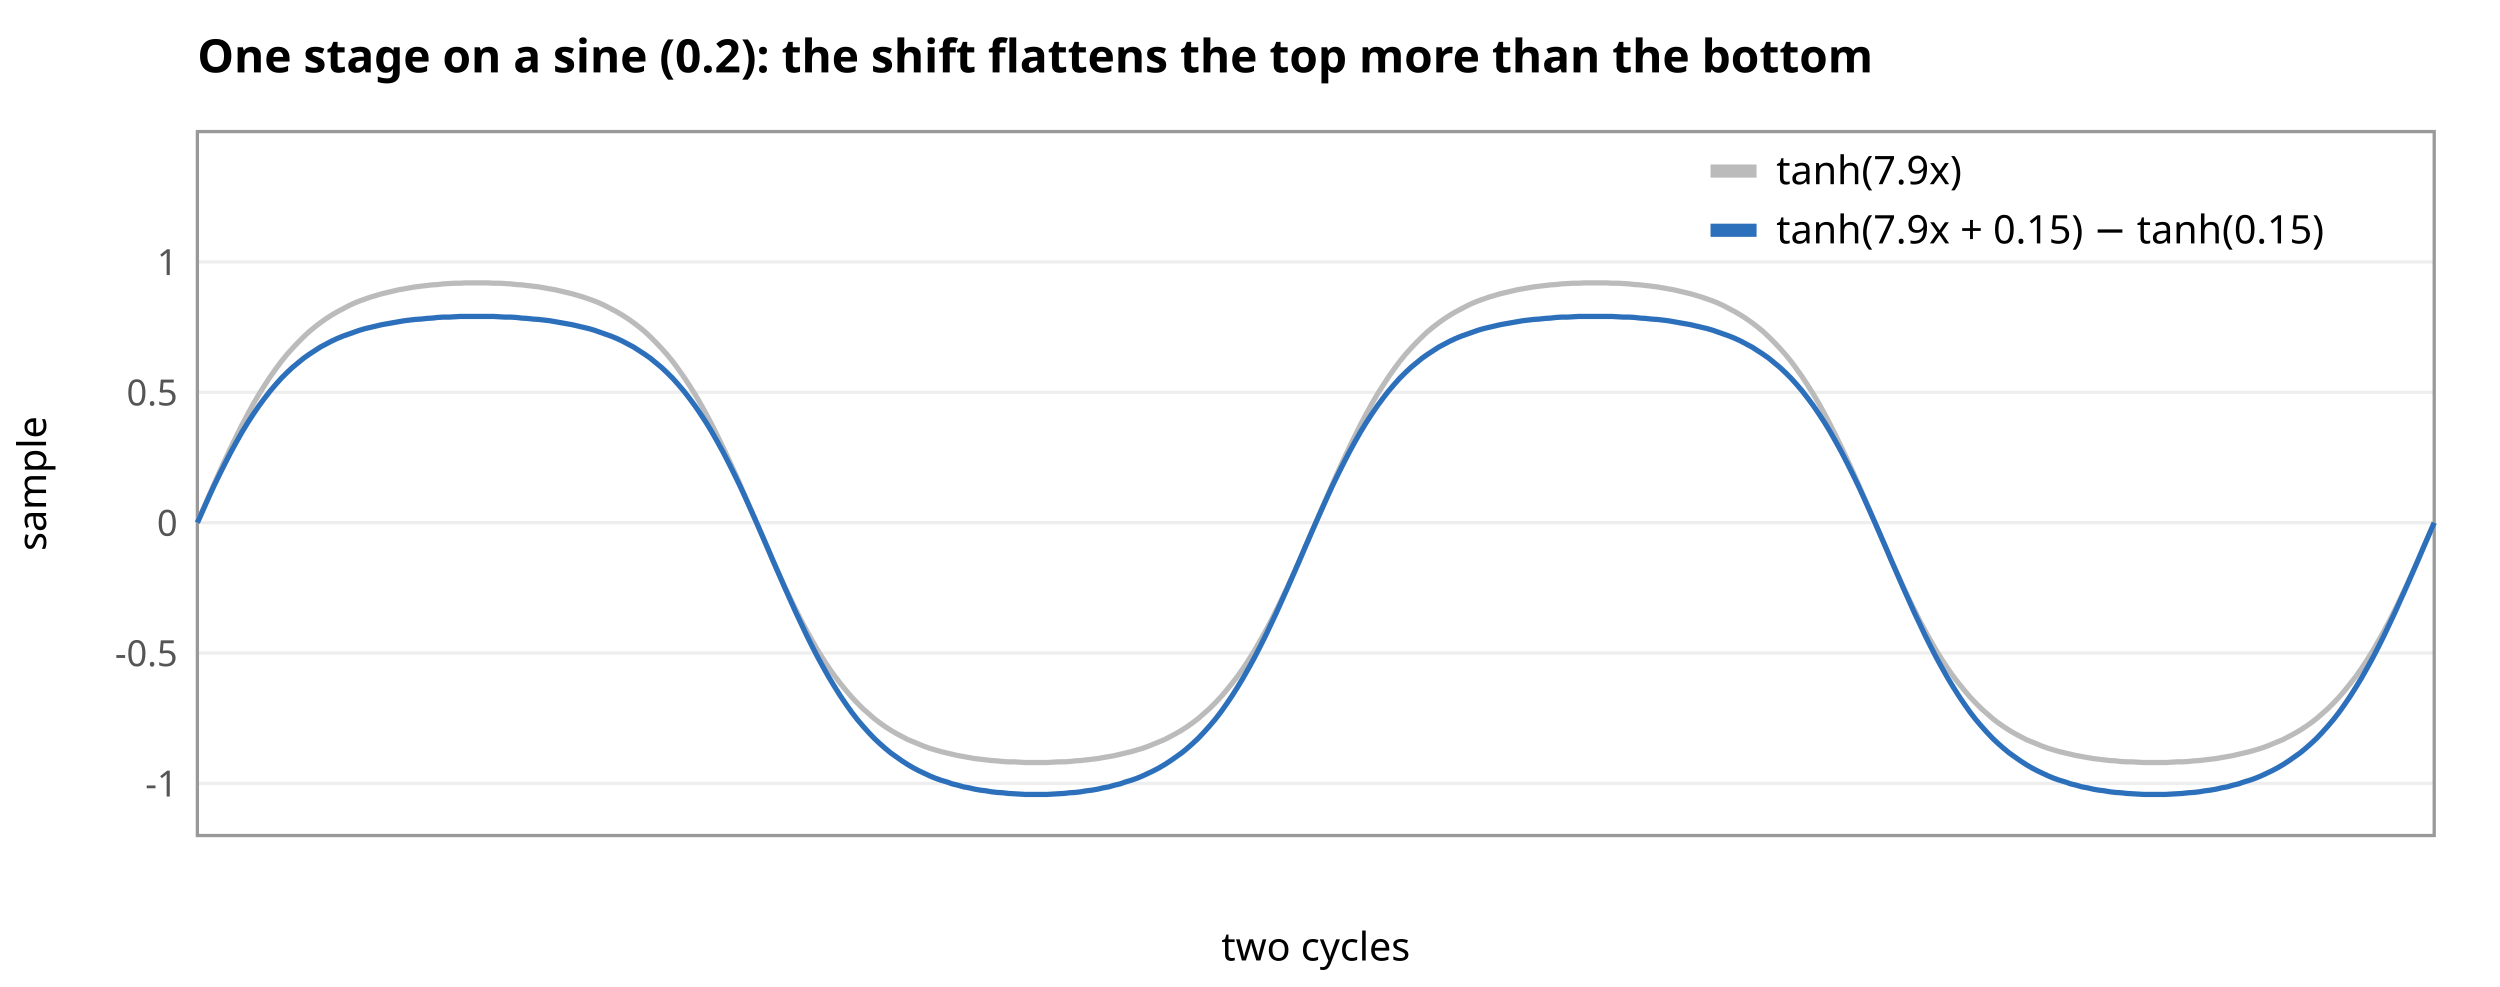
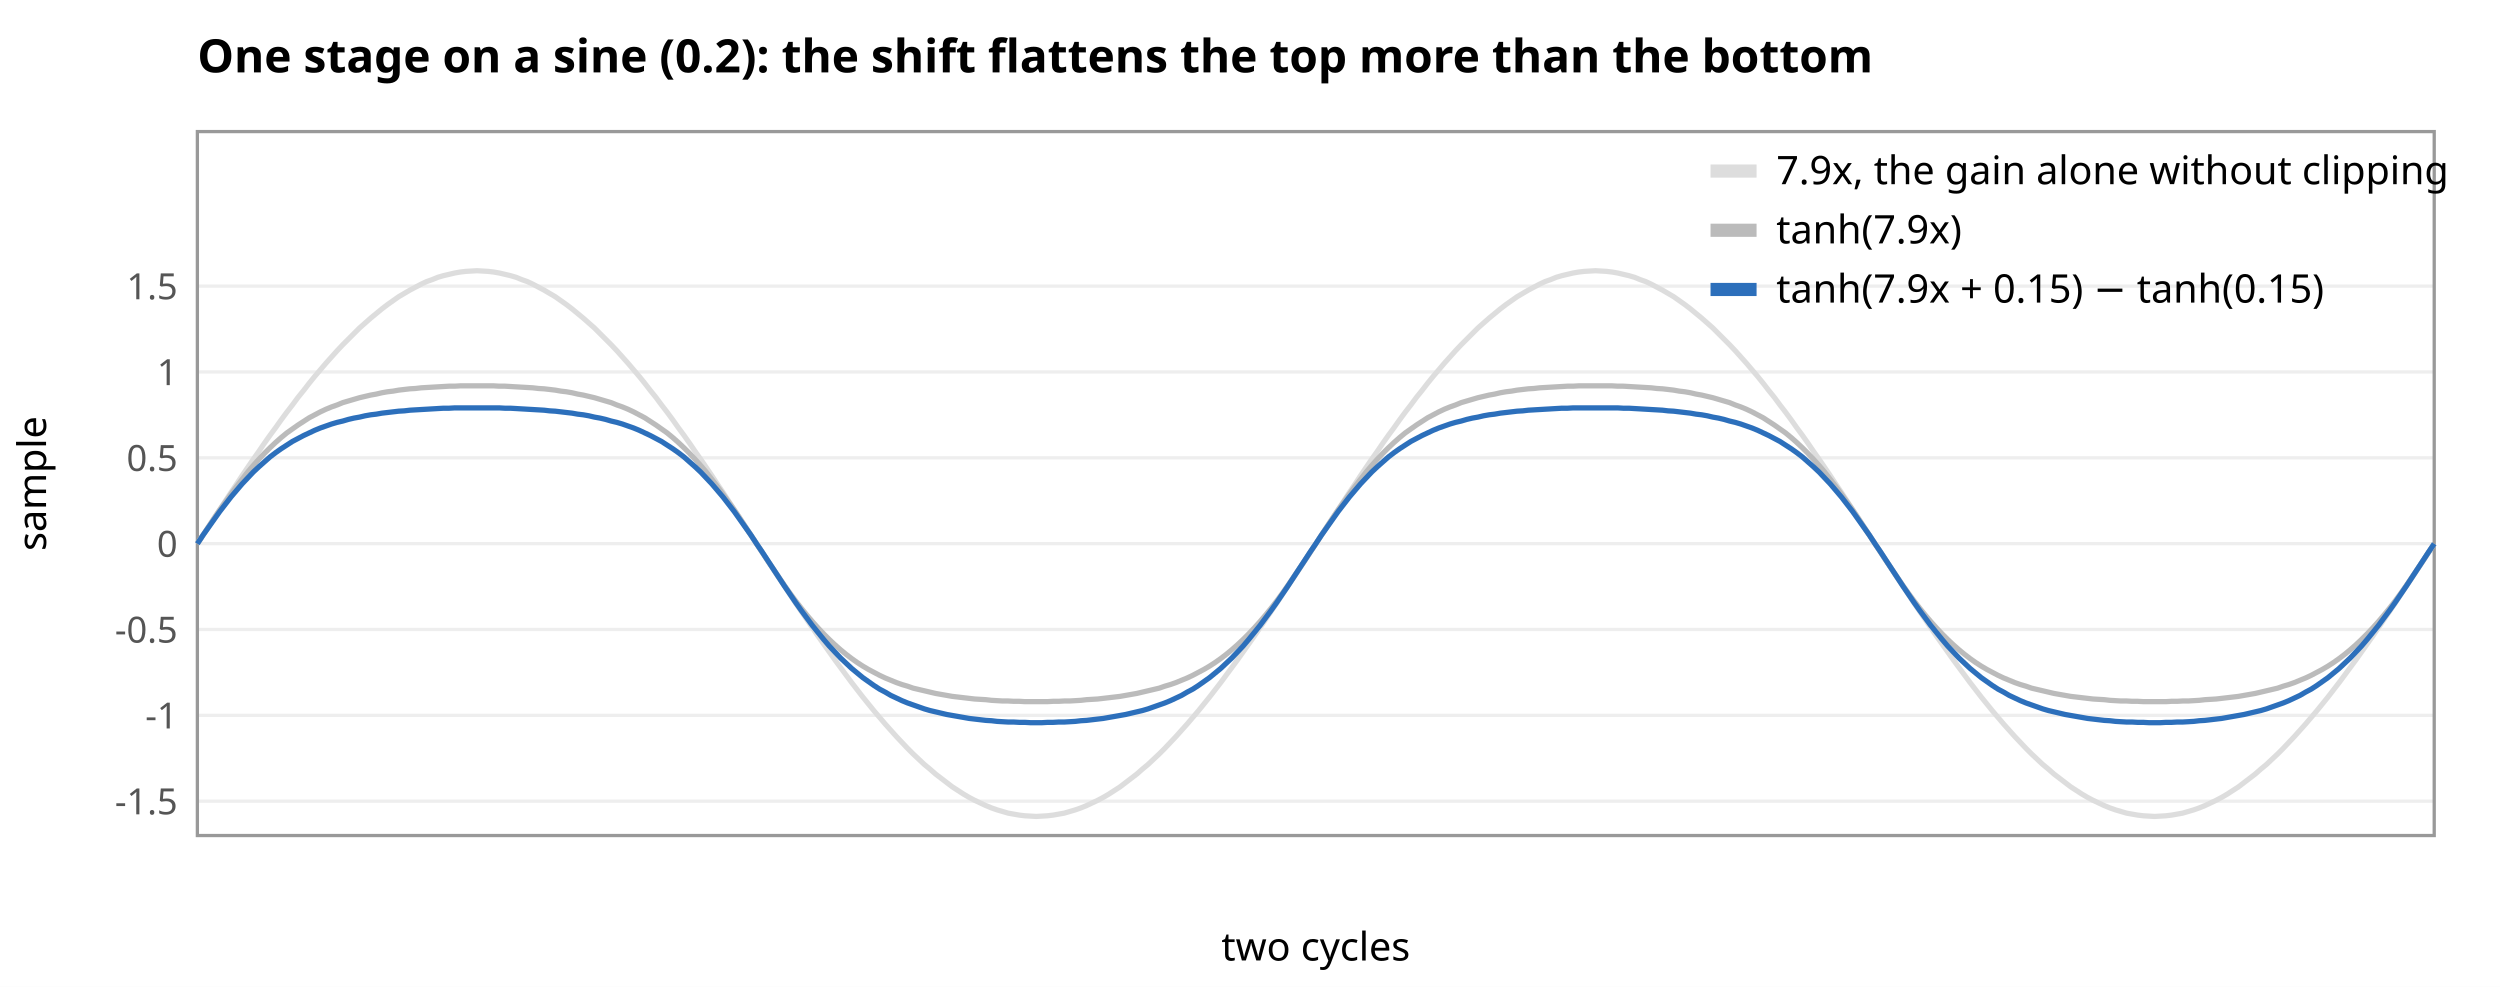
<svg xmlns="http://www.w3.org/2000/svg" width="760" height="300" viewBox="0 0 760 300" font-family="sans-serif">
  <rect width="100%" height="100%" fill="white" />
  <text x="60" y="22" font-size="14" font-weight="bold">One stage on a sine (0.2): the shift flattens the top more than the bottom</text>
-   <line x1="60" x2="740" y1="238.148" y2="238.148" stroke="#eee" />
-   <text x="54" y="242.148" font-size="11" text-anchor="end" fill="#555">-1</text>
-   <line x1="60" x2="740" y1="198.519" y2="198.519" stroke="#eee" />
-   <text x="54" y="202.519" font-size="11" text-anchor="end" fill="#555">-0.5</text>
-   <line x1="60" x2="740" y1="158.889" y2="158.889" stroke="#eee" />
-   <text x="54" y="162.889" font-size="11" text-anchor="end" fill="#555">0</text>
-   <line x1="60" x2="740" y1="119.259" y2="119.259" stroke="#eee" />
-   <text x="54" y="123.259" font-size="11" text-anchor="end" fill="#555">0.5</text>
-   <line x1="60" x2="740" y1="79.63" y2="79.63" stroke="#eee" />
-   <text x="54" y="83.63" font-size="11" text-anchor="end" fill="#555">1</text>
+   <line x1="60" x2="740" y1="243.561" y2="243.561" stroke="#eee" />
+   <text x="54" y="247.561" font-size="11" text-anchor="end" fill="#555">-1.5</text>
+   <line x1="60" x2="740" y1="217.463" y2="217.463" stroke="#eee" />
+   <text x="54" y="221.463" font-size="11" text-anchor="end" fill="#555">-1</text>
+   <line x1="60" x2="740" y1="191.366" y2="191.366" stroke="#eee" />
+   <text x="54" y="195.366" font-size="11" text-anchor="end" fill="#555">-0.5</text>
+   <line x1="60" x2="740" y1="165.268" y2="165.268" stroke="#eee" />
+   <text x="54" y="169.268" font-size="11" text-anchor="end" fill="#555">0</text>
+   <line x1="60" x2="740" y1="139.171" y2="139.171" stroke="#eee" />
+   <text x="54" y="143.171" font-size="11" text-anchor="end" fill="#555">0.5</text>
+   <line x1="60" x2="740" y1="113.073" y2="113.073" stroke="#eee" />
+   <text x="54" y="117.073" font-size="11" text-anchor="end" fill="#555">1</text>
+   <line x1="60" x2="740" y1="86.976" y2="86.976" stroke="#eee" />
+   <text x="54" y="90.976" font-size="11" text-anchor="end" fill="#555">1.5</text>
  <rect x="60" y="40" width="680" height="214" fill="none" stroke="#999" />
  <text x="400" y="292" font-size="12" text-anchor="middle">two cycles</text>
  <text x="14" y="147" font-size="12" text-anchor="middle" transform="rotate(-90 14 147)">sample</text>
-   <polyline points="60.0,158.9 61.7,154.9 63.4,151.0 65.1,147.1 66.8,143.3 68.5,139.6 70.2,136.0 71.9,132.5 73.6,129.1 75.3,125.9 77.0,122.8 78.7,119.9 80.4,117.2 82.1,114.6 83.8,112.2 85.5,109.9 87.2,107.8 88.9,105.9 90.6,104.1 92.3,102.4 94.0,100.8 95.7,99.4 97.4,98.1 99.1,96.9 100.8,95.8 102.5,94.8 104.2,93.9 105.9,93.0 107.6,92.2 109.3,91.5 111.0,90.9 112.7,90.3 114.4,89.8 116.1,89.3 117.8,88.9 119.5,88.5 121.2,88.1 122.9,87.8 124.6,87.5 126.3,87.2 128.0,87.0 129.7,86.8 131.4,86.6 133.1,86.5 134.8,86.3 136.5,86.2 138.2,86.1 139.9,86.1 141.6,86.0 143.3,86.0 145.0,86.0 146.7,86.0 148.4,86.0 150.1,86.1 151.8,86.1 153.5,86.2 155.2,86.3 156.9,86.5 158.6,86.6 160.3,86.8 162.0,87.0 163.7,87.2 165.4,87.5 167.1,87.8 168.8,88.1 170.5,88.5 172.2,88.9 173.9,89.3 175.6,89.8 177.3,90.3 179.0,90.9 180.7,91.5 182.4,92.2 184.1,93.0 185.8,93.9 187.5,94.8 189.2,95.8 190.9,96.9 192.6,98.1 194.3,99.4 196.0,100.8 197.7,102.4 199.4,104.1 201.1,105.9 202.8,107.8 204.5,109.9 206.2,112.2 207.9,114.6 209.6,117.2 211.3,119.9 213.0,122.8 214.7,125.9 216.4,129.1 218.1,132.5 219.8,136.0 221.5,139.6 223.2,143.3 224.9,147.1 226.6,151.0 228.3,154.9 230.0,158.9 231.7,162.8 233.4,166.8 235.1,170.7 236.8,174.5 238.5,178.2 240.2,181.8 241.9,185.3 243.6,188.7 245.3,191.9 247.0,194.9 248.7,197.9 250.4,200.6 252.1,203.2 253.8,205.6 255.5,207.8 257.2,209.9 258.9,211.9 260.6,213.7 262.3,215.4 264.0,216.9 265.7,218.4 267.4,219.7 269.1,220.9 270.8,222.0 272.5,223.0 274.2,223.9 275.9,224.8 277.6,225.5 279.3,226.2 281.0,226.9 282.7,227.5 284.4,228.0 286.1,228.5 287.8,228.9 289.5,229.3 291.2,229.7 292.9,230.0 294.6,230.3 296.3,230.6 298.0,230.8 299.7,231.0 301.4,231.2 303.1,231.3 304.8,231.5 306.5,231.6 308.2,231.6 309.9,231.7 311.6,231.8 313.3,231.8 315.0,231.8 316.7,231.8 318.4,231.8 320.1,231.7 321.8,231.6 323.5,231.6 325.2,231.5 326.9,231.3 328.6,231.2 330.3,231.0 332.0,230.8 333.7,230.6 335.4,230.3 337.1,230.0 338.8,229.7 340.5,229.3 342.2,228.9 343.9,228.5 345.6,228.0 347.3,227.5 349.0,226.9 350.7,226.2 352.4,225.5 354.1,224.8 355.8,223.9 357.5,223.0 359.2,222.0 360.9,220.9 362.6,219.7 364.3,218.4 366.0,216.9 367.7,215.4 369.4,213.7 371.1,211.9 372.8,209.9 374.5,207.8 376.2,205.6 377.9,203.2 379.6,200.6 381.3,197.9 383.0,194.9 384.7,191.9 386.4,188.7 388.1,185.3 389.8,181.8 391.5,178.2 393.2,174.5 394.9,170.7 396.6,166.8 398.3,162.8 400.0,158.9 401.7,154.9 403.4,151.0 405.1,147.1 406.8,143.3 408.5,139.6 410.2,136.0 411.9,132.5 413.6,129.1 415.3,125.9 417.0,122.8 418.7,119.9 420.4,117.2 422.1,114.6 423.8,112.2 425.5,109.9 427.2,107.8 428.9,105.9 430.6,104.1 432.3,102.4 434.0,100.8 435.7,99.4 437.4,98.1 439.1,96.9 440.8,95.8 442.5,94.8 444.2,93.9 445.9,93.0 447.6,92.2 449.3,91.5 451.0,90.9 452.7,90.3 454.4,89.8 456.1,89.3 457.8,88.9 459.5,88.5 461.2,88.1 462.9,87.8 464.6,87.5 466.3,87.2 468.0,87.0 469.7,86.8 471.4,86.6 473.1,86.5 474.8,86.3 476.5,86.2 478.2,86.1 479.9,86.1 481.6,86.0 483.3,86.0 485.0,86.0 486.7,86.0 488.4,86.0 490.1,86.1 491.8,86.1 493.5,86.2 495.2,86.3 496.9,86.5 498.6,86.6 500.3,86.8 502.0,87.0 503.7,87.2 505.4,87.5 507.1,87.8 508.8,88.1 510.5,88.5 512.2,88.9 513.9,89.3 515.6,89.8 517.3,90.3 519.0,90.9 520.7,91.5 522.4,92.2 524.1,93.0 525.8,93.9 527.5,94.8 529.2,95.8 530.9,96.9 532.6,98.1 534.3,99.4 536.0,100.8 537.7,102.4 539.4,104.1 541.1,105.9 542.8,107.8 544.5,109.9 546.2,112.2 547.9,114.6 549.6,117.2 551.3,119.9 553.0,122.8 554.7,125.9 556.4,129.1 558.1,132.5 559.8,136.0 561.5,139.6 563.2,143.3 564.9,147.1 566.6,151.0 568.3,154.9 570.0,158.9 571.7,162.8 573.4,166.8 575.1,170.7 576.8,174.5 578.5,178.2 580.2,181.8 581.9,185.3 583.6,188.7 585.3,191.9 587.0,194.9 588.7,197.9 590.4,200.6 592.1,203.2 593.8,205.6 595.5,207.8 597.2,209.9 598.9,211.9 600.6,213.7 602.3,215.4 604.0,216.9 605.7,218.4 607.4,219.7 609.1,220.9 610.8,222.0 612.5,223.0 614.2,223.9 615.9,224.8 617.6,225.5 619.3,226.2 621.0,226.9 622.7,227.5 624.4,228.0 626.1,228.5 627.8,228.9 629.5,229.3 631.2,229.7 632.9,230.0 634.6,230.3 636.3,230.6 638.0,230.8 639.7,231.0 641.4,231.2 643.1,231.3 644.8,231.5 646.5,231.6 648.2,231.6 649.9,231.7 651.6,231.8 653.3,231.8 655.0,231.8 656.7,231.8 658.4,231.8 660.1,231.7 661.8,231.6 663.5,231.6 665.2,231.5 666.9,231.3 668.6,231.2 670.3,231.0 672.0,230.8 673.7,230.6 675.4,230.3 677.1,230.0 678.8,229.7 680.5,229.3 682.2,228.9 683.9,228.5 685.6,228.0 687.3,227.5 689.0,226.9 690.7,226.2 692.4,225.5 694.1,224.8 695.8,223.9 697.5,223.0 699.2,222.0 700.9,220.9 702.6,219.7 704.3,218.4 706.0,216.9 707.7,215.4 709.4,213.7 711.1,211.9 712.8,209.9 714.5,207.8 716.2,205.6 717.9,203.2 719.6,200.6 721.3,197.9 723.0,194.9 724.7,191.9 726.4,188.7 728.1,185.3 729.8,181.8 731.5,178.2 733.2,174.5 734.9,170.7 736.6,166.8 738.3,162.8 740.0,158.9" fill="none" stroke="#bbb" stroke-width="1.6" />
-   <rect x="520" y="50" width="14" height="4" fill="#bbb" />
-   <text x="540" y="56" font-size="12">tanh(7.9x)</text>
-   <polyline points="60.0,158.9 61.7,155.1 63.4,151.3 65.1,147.6 66.8,144.1 68.5,140.7 70.2,137.4 71.9,134.3 73.6,131.3 75.3,128.5 77.0,125.9 78.7,123.4 80.4,121.1 82.1,118.9 83.8,116.9 85.5,115.0 87.2,113.3 88.9,111.7 90.6,110.3 92.3,108.9 94.0,107.7 95.7,106.6 97.4,105.5 99.1,104.6 100.8,103.7 102.5,102.9 104.2,102.2 105.9,101.6 107.6,101.0 109.3,100.4 111.0,99.9 112.7,99.5 114.4,99.1 116.1,98.7 117.8,98.4 119.5,98.1 121.2,97.8 122.9,97.5 124.6,97.3 126.3,97.1 128.0,97.0 129.7,96.8 131.4,96.7 133.1,96.5 134.8,96.4 136.5,96.4 138.2,96.3 139.9,96.2 141.6,96.2 143.3,96.2 145.0,96.2 146.7,96.2 148.4,96.2 150.1,96.2 151.8,96.3 153.5,96.4 155.2,96.4 156.9,96.5 158.6,96.7 160.3,96.8 162.0,97.0 163.7,97.1 165.4,97.3 167.1,97.5 168.8,97.8 170.5,98.1 172.2,98.4 173.9,98.7 175.6,99.1 177.3,99.5 179.0,99.9 180.7,100.4 182.4,101.0 184.1,101.6 185.8,102.2 187.5,102.9 189.2,103.7 190.9,104.6 192.6,105.5 194.3,106.6 196.0,107.7 197.7,108.9 199.4,110.3 201.1,111.7 202.8,113.3 204.5,115.0 206.2,116.9 207.9,118.9 209.6,121.1 211.3,123.4 213.0,125.9 214.7,128.5 216.4,131.3 218.1,134.3 219.8,137.4 221.5,140.7 223.2,144.1 224.9,147.6 226.6,151.3 228.3,155.1 230.0,158.9 231.7,162.8 233.4,166.7 235.1,170.7 236.8,174.6 238.5,178.5 240.2,182.3 241.9,186.1 243.6,189.7 245.3,193.3 247.0,196.7 248.7,200.0 250.4,203.1 252.1,206.1 253.8,208.9 255.5,211.6 257.2,214.1 258.9,216.5 260.6,218.7 262.3,220.7 264.0,222.6 265.7,224.4 267.4,226.0 269.1,227.5 270.8,228.9 272.5,230.1 274.2,231.3 275.9,232.4 277.6,233.4 279.3,234.3 281.0,235.1 282.7,235.9 284.4,236.6 286.1,237.2 287.8,237.7 289.5,238.3 291.2,238.7 292.9,239.2 294.6,239.5 296.3,239.9 298.0,240.2 299.7,240.4 301.4,240.7 303.1,240.9 304.8,241.0 306.5,241.2 308.2,241.3 309.9,241.4 311.6,241.5 313.3,241.5 315.0,241.5 316.7,241.5 318.4,241.5 320.1,241.4 321.8,241.3 323.5,241.2 325.2,241.0 326.9,240.9 328.6,240.7 330.3,240.4 332.0,240.2 333.7,239.9 335.4,239.5 337.1,239.2 338.8,238.7 340.5,238.3 342.2,237.7 343.9,237.2 345.6,236.6 347.3,235.9 349.0,235.1 350.7,234.3 352.4,233.4 354.1,232.4 355.8,231.3 357.5,230.1 359.2,228.9 360.9,227.5 362.6,226.0 364.3,224.4 366.0,222.6 367.7,220.7 369.4,218.7 371.1,216.5 372.8,214.1 374.5,211.6 376.2,208.9 377.9,206.1 379.6,203.1 381.3,200.0 383.0,196.7 384.7,193.3 386.4,189.7 388.1,186.1 389.8,182.3 391.5,178.5 393.2,174.6 394.9,170.7 396.6,166.7 398.3,162.8 400.0,158.9 401.7,155.1 403.4,151.3 405.1,147.6 406.8,144.1 408.5,140.7 410.2,137.4 411.9,134.3 413.6,131.3 415.3,128.5 417.0,125.9 418.7,123.4 420.4,121.1 422.1,118.9 423.8,116.9 425.5,115.0 427.2,113.3 428.9,111.7 430.6,110.3 432.3,108.9 434.0,107.7 435.7,106.6 437.4,105.5 439.1,104.6 440.8,103.7 442.5,102.9 444.2,102.2 445.9,101.6 447.6,101.0 449.3,100.4 451.0,99.9 452.7,99.5 454.4,99.1 456.1,98.7 457.8,98.4 459.5,98.1 461.2,97.8 462.9,97.5 464.6,97.3 466.3,97.1 468.0,97.0 469.7,96.8 471.4,96.7 473.1,96.5 474.8,96.4 476.5,96.4 478.2,96.3 479.9,96.2 481.6,96.2 483.3,96.2 485.0,96.2 486.7,96.2 488.4,96.2 490.1,96.2 491.8,96.3 493.5,96.4 495.2,96.4 496.9,96.5 498.6,96.7 500.3,96.8 502.0,97.0 503.7,97.1 505.4,97.3 507.1,97.5 508.8,97.8 510.5,98.1 512.2,98.4 513.9,98.7 515.6,99.1 517.3,99.5 519.0,99.9 520.7,100.4 522.4,101.0 524.1,101.6 525.8,102.2 527.5,102.9 529.2,103.7 530.9,104.6 532.6,105.5 534.3,106.6 536.0,107.7 537.7,108.9 539.4,110.3 541.1,111.7 542.8,113.3 544.5,115.0 546.2,116.9 547.9,118.9 549.6,121.1 551.3,123.4 553.0,125.9 554.7,128.5 556.4,131.3 558.1,134.3 559.8,137.4 561.5,140.7 563.2,144.1 564.9,147.6 566.6,151.3 568.3,155.1 570.0,158.9 571.7,162.8 573.4,166.7 575.1,170.7 576.8,174.6 578.5,178.5 580.2,182.3 581.9,186.1 583.6,189.7 585.3,193.3 587.0,196.7 588.7,200.0 590.4,203.1 592.1,206.1 593.8,208.9 595.5,211.6 597.2,214.1 598.9,216.5 600.6,218.7 602.3,220.7 604.0,222.6 605.7,224.4 607.4,226.0 609.1,227.5 610.8,228.9 612.5,230.1 614.2,231.3 615.9,232.4 617.6,233.4 619.3,234.3 621.0,235.1 622.7,235.9 624.4,236.6 626.1,237.2 627.8,237.7 629.5,238.3 631.2,238.7 632.9,239.2 634.6,239.5 636.3,239.9 638.0,240.2 639.7,240.4 641.4,240.7 643.1,240.9 644.8,241.0 646.5,241.2 648.2,241.3 649.9,241.4 651.6,241.5 653.3,241.5 655.0,241.5 656.7,241.5 658.4,241.5 660.1,241.4 661.8,241.3 663.5,241.2 665.2,241.0 666.9,240.9 668.6,240.7 670.3,240.4 672.0,240.2 673.7,239.9 675.4,239.5 677.1,239.2 678.8,238.7 680.5,238.3 682.2,237.7 683.9,237.2 685.6,236.6 687.3,235.9 689.0,235.1 690.7,234.3 692.4,233.4 694.1,232.4 695.8,231.3 697.5,230.1 699.2,228.9 700.9,227.5 702.6,226.0 704.3,224.4 706.0,222.6 707.7,220.7 709.4,218.7 711.1,216.5 712.8,214.1 714.5,211.6 716.2,208.9 717.9,206.1 719.6,203.1 721.3,200.0 723.0,196.7 724.7,193.3 726.4,189.7 728.1,186.1 729.8,182.3 731.5,178.5 733.2,174.6 734.9,170.7 736.6,166.7 738.3,162.8 740.0,158.9" fill="none" stroke="#2c6fbb" stroke-width="1.6" />
-   <rect x="520" y="68" width="14" height="4" fill="#2c6fbb" />
-   <text x="540" y="74" font-size="12">tanh(7.9x + 0.15) − tanh(0.15)</text>
+   <polyline points="60.0,165.3 61.7,162.7 63.4,160.1 65.1,157.5 66.8,154.9 68.5,152.3 70.2,149.7 71.9,147.2 73.6,144.6 75.3,142.1 77.0,139.6 78.7,137.2 80.4,134.7 82.1,132.3 83.8,130.0 85.5,127.6 87.2,125.3 88.9,123.1 90.6,120.8 92.3,118.7 94.0,116.5 95.7,114.4 97.4,112.4 99.1,110.4 100.8,108.5 102.5,106.6 104.2,104.8 105.9,103.1 107.6,101.4 109.3,99.7 111.0,98.2 112.7,96.7 114.4,95.3 116.1,93.9 117.8,92.6 119.5,91.4 121.2,90.2 122.9,89.2 124.6,88.2 126.3,87.3 128.0,86.4 129.7,85.6 131.4,85.0 133.1,84.3 134.8,83.8 136.5,83.4 138.2,83.0 139.9,82.7 141.6,82.5 143.3,82.4 145.0,82.3 146.7,82.4 148.4,82.5 150.1,82.7 151.8,83.0 153.5,83.4 155.2,83.8 156.9,84.3 158.6,85.0 160.3,85.6 162.0,86.4 163.7,87.3 165.4,88.2 167.1,89.2 168.8,90.2 170.5,91.4 172.2,92.6 173.9,93.9 175.6,95.3 177.3,96.7 179.0,98.2 180.7,99.7 182.4,101.4 184.1,103.1 185.8,104.8 187.5,106.6 189.2,108.5 190.9,110.4 192.6,112.4 194.3,114.4 196.0,116.5 197.7,118.7 199.4,120.8 201.1,123.1 202.8,125.3 204.5,127.6 206.2,130.0 207.9,132.3 209.6,134.7 211.3,137.2 213.0,139.6 214.7,142.1 216.4,144.6 218.1,147.2 219.8,149.7 221.5,152.3 223.2,154.9 224.9,157.5 226.6,160.1 228.3,162.7 230.0,165.3 231.7,167.9 233.4,170.5 235.1,173.1 236.8,175.7 238.5,178.2 240.2,180.8 241.9,183.4 243.6,185.9 245.3,188.4 247.0,190.9 248.7,193.4 250.4,195.8 252.1,198.2 253.8,200.6 255.5,202.9 257.2,205.2 258.9,207.5 260.6,209.7 262.3,211.9 264.0,214.0 265.7,216.1 267.4,218.1 269.1,220.1 270.8,222.0 272.5,223.9 274.2,225.7 275.9,227.5 277.6,229.2 279.3,230.8 281.0,232.4 282.7,233.8 284.4,235.3 286.1,236.6 287.8,237.9 289.5,239.2 291.2,240.3 292.9,241.4 294.6,242.4 296.3,243.3 298.0,244.1 299.7,244.9 301.4,245.6 303.1,246.2 304.8,246.7 306.5,247.2 308.2,247.5 309.9,247.8 311.6,248.0 313.3,248.1 315.0,248.2 316.7,248.1 318.4,248.0 320.1,247.8 321.8,247.5 323.5,247.2 325.2,246.7 326.9,246.2 328.6,245.6 330.3,244.9 332.0,244.1 333.7,243.3 335.4,242.4 337.1,241.4 338.8,240.3 340.5,239.2 342.2,237.9 343.9,236.6 345.6,235.3 347.3,233.8 349.0,232.4 350.7,230.8 352.4,229.2 354.1,227.5 355.8,225.7 357.5,223.9 359.2,222.0 360.9,220.1 362.6,218.1 364.3,216.1 366.0,214.0 367.7,211.9 369.4,209.7 371.1,207.5 372.8,205.2 374.5,202.9 376.2,200.6 377.9,198.2 379.6,195.8 381.3,193.4 383.0,190.9 384.7,188.4 386.4,185.9 388.1,183.4 389.8,180.8 391.5,178.2 393.2,175.7 394.9,173.1 396.6,170.5 398.3,167.9 400.0,165.3 401.7,162.7 403.4,160.1 405.1,157.5 406.8,154.9 408.5,152.3 410.2,149.7 411.9,147.2 413.6,144.6 415.3,142.1 417.0,139.6 418.7,137.2 420.4,134.7 422.1,132.3 423.8,130.0 425.5,127.6 427.2,125.3 428.9,123.1 430.6,120.8 432.3,118.7 434.0,116.5 435.7,114.4 437.4,112.4 439.1,110.4 440.8,108.5 442.5,106.6 444.2,104.8 445.9,103.1 447.6,101.4 449.3,99.7 451.0,98.2 452.7,96.7 454.4,95.3 456.1,93.9 457.8,92.6 459.5,91.4 461.2,90.2 462.9,89.2 464.6,88.2 466.3,87.3 468.0,86.4 469.7,85.6 471.4,85.0 473.1,84.3 474.8,83.8 476.5,83.4 478.2,83.0 479.9,82.7 481.6,82.5 483.3,82.4 485.0,82.3 486.7,82.4 488.4,82.5 490.1,82.7 491.8,83.0 493.5,83.4 495.2,83.8 496.9,84.3 498.6,85.0 500.3,85.6 502.0,86.4 503.7,87.3 505.4,88.2 507.1,89.2 508.8,90.2 510.5,91.4 512.2,92.6 513.9,93.9 515.6,95.3 517.3,96.7 519.0,98.2 520.7,99.7 522.4,101.4 524.1,103.1 525.8,104.8 527.5,106.6 529.2,108.5 530.9,110.4 532.6,112.4 534.3,114.4 536.0,116.5 537.7,118.7 539.4,120.8 541.1,123.1 542.8,125.3 544.5,127.6 546.2,130.0 547.9,132.3 549.6,134.7 551.3,137.2 553.0,139.6 554.7,142.1 556.4,144.6 558.1,147.2 559.8,149.7 561.5,152.3 563.2,154.9 564.9,157.5 566.6,160.1 568.3,162.7 570.0,165.3 571.7,167.9 573.4,170.5 575.1,173.1 576.8,175.7 578.5,178.2 580.2,180.8 581.9,183.4 583.6,185.9 585.3,188.4 587.0,190.9 588.7,193.4 590.4,195.8 592.1,198.2 593.8,200.6 595.5,202.9 597.2,205.2 598.9,207.5 600.6,209.7 602.3,211.9 604.0,214.0 605.7,216.1 607.4,218.1 609.1,220.1 610.8,222.0 612.5,223.9 614.2,225.7 615.9,227.5 617.6,229.2 619.3,230.8 621.0,232.4 622.7,233.8 624.4,235.3 626.1,236.6 627.8,237.9 629.5,239.2 631.2,240.3 632.9,241.4 634.6,242.4 636.3,243.3 638.0,244.1 639.7,244.9 641.4,245.6 643.1,246.2 644.8,246.7 646.5,247.2 648.2,247.5 649.9,247.8 651.6,248.0 653.3,248.1 655.0,248.2 656.7,248.1 658.4,248.0 660.1,247.8 661.8,247.5 663.5,247.2 665.2,246.7 666.9,246.2 668.6,245.6 670.3,244.9 672.0,244.1 673.7,243.3 675.4,242.4 677.1,241.4 678.8,240.3 680.5,239.2 682.2,237.9 683.9,236.6 685.6,235.3 687.3,233.8 689.0,232.4 690.7,230.8 692.4,229.2 694.1,227.5 695.8,225.7 697.5,223.9 699.2,222.0 700.9,220.1 702.6,218.1 704.3,216.1 706.0,214.0 707.7,211.9 709.4,209.7 711.1,207.5 712.8,205.2 714.5,202.9 716.2,200.6 717.9,198.2 719.6,195.8 721.3,193.4 723.0,190.9 724.7,188.4 726.4,185.9 728.1,183.4 729.8,180.8 731.5,178.2 733.2,175.7 734.9,173.1 736.6,170.5 738.3,167.9 740.0,165.3" fill="none" stroke="#ddd" stroke-width="1.6" />
+   <rect x="520" y="50" width="14" height="4" fill="#ddd" />
+   <text x="540" y="56" font-size="12">7.9x, the gain alone without clipping</text>
+   <polyline points="60.0,165.3 61.7,162.7 63.4,160.1 65.1,157.5 66.8,155.0 68.5,152.6 70.2,150.2 71.9,147.9 73.6,145.7 75.3,143.5 77.0,141.5 78.7,139.6 80.4,137.8 82.1,136.1 83.8,134.5 85.5,133.0 87.2,131.6 88.9,130.4 90.6,129.2 92.3,128.1 94.0,127.0 95.7,126.1 97.4,125.2 99.1,124.4 100.8,123.7 102.5,123.1 104.2,122.4 105.9,121.9 107.6,121.4 109.3,120.9 111.0,120.5 112.7,120.1 114.4,119.8 116.1,119.4 117.8,119.1 119.5,118.9 121.2,118.6 122.9,118.4 124.6,118.2 126.3,118.1 128.0,117.9 129.7,117.8 131.4,117.7 133.1,117.6 134.8,117.5 136.5,117.4 138.2,117.4 139.9,117.3 141.6,117.3 143.3,117.3 145.0,117.3 146.7,117.3 148.4,117.3 150.1,117.3 151.8,117.4 153.5,117.4 155.2,117.5 156.9,117.6 158.6,117.7 160.3,117.8 162.0,117.9 163.7,118.1 165.4,118.2 167.1,118.4 168.8,118.6 170.5,118.9 172.2,119.1 173.9,119.4 175.6,119.8 177.3,120.1 179.0,120.5 180.7,120.9 182.4,121.4 184.1,121.9 185.8,122.4 187.5,123.1 189.2,123.7 190.9,124.4 192.6,125.2 194.3,126.1 196.0,127.0 197.7,128.1 199.4,129.2 201.1,130.4 202.8,131.6 204.5,133.0 206.2,134.5 207.9,136.1 209.6,137.8 211.3,139.6 213.0,141.5 214.7,143.5 216.4,145.7 218.1,147.9 219.8,150.2 221.5,152.6 223.2,155.0 224.9,157.5 226.6,160.1 228.3,162.7 230.0,165.3 231.7,167.9 233.4,170.5 235.1,173.0 236.8,175.5 238.5,178.0 240.2,180.4 241.9,182.7 243.6,184.9 245.3,187.0 247.0,189.0 248.7,190.9 250.4,192.7 252.1,194.4 253.8,196.0 255.5,197.5 257.2,198.9 258.9,200.2 260.6,201.4 262.3,202.5 264.0,203.5 265.7,204.4 267.4,205.3 269.1,206.1 270.8,206.8 272.5,207.5 274.2,208.1 275.9,208.6 277.6,209.2 279.3,209.6 281.0,210.0 282.7,210.4 284.4,210.8 286.1,211.1 287.8,211.4 289.5,211.7 291.2,211.9 292.9,212.1 294.6,212.3 296.3,212.5 298.0,212.6 299.7,212.7 301.4,212.9 303.1,213.0 304.8,213.1 306.5,213.1 308.2,213.2 309.9,213.2 311.6,213.3 313.3,213.3 315.0,213.3 316.7,213.3 318.4,213.3 320.1,213.2 321.8,213.2 323.5,213.1 325.2,213.1 326.9,213.0 328.6,212.9 330.3,212.7 332.0,212.6 333.7,212.5 335.4,212.3 337.1,212.1 338.8,211.9 340.5,211.7 342.2,211.4 343.9,211.1 345.6,210.8 347.3,210.4 349.0,210.0 350.7,209.6 352.4,209.2 354.1,208.6 355.8,208.1 357.5,207.5 359.2,206.8 360.9,206.1 362.6,205.3 364.3,204.4 366.0,203.5 367.7,202.5 369.4,201.4 371.1,200.2 372.8,198.9 374.5,197.5 376.2,196.0 377.9,194.4 379.6,192.7 381.3,190.9 383.0,189.0 384.7,187.0 386.4,184.9 388.1,182.7 389.8,180.4 391.5,178.0 393.2,175.5 394.9,173.0 396.6,170.5 398.3,167.9 400.0,165.3 401.7,162.7 403.4,160.1 405.1,157.5 406.8,155.0 408.5,152.6 410.2,150.2 411.9,147.9 413.6,145.7 415.3,143.5 417.0,141.5 418.7,139.6 420.4,137.8 422.1,136.1 423.8,134.5 425.5,133.0 427.2,131.6 428.9,130.4 430.6,129.2 432.3,128.1 434.0,127.0 435.7,126.1 437.4,125.2 439.1,124.4 440.8,123.7 442.5,123.1 444.2,122.4 445.9,121.9 447.6,121.4 449.3,120.9 451.0,120.5 452.7,120.1 454.4,119.8 456.1,119.4 457.8,119.1 459.5,118.9 461.2,118.6 462.9,118.4 464.6,118.2 466.3,118.1 468.0,117.9 469.7,117.8 471.4,117.7 473.1,117.6 474.8,117.5 476.5,117.4 478.2,117.4 479.9,117.3 481.6,117.3 483.3,117.3 485.0,117.3 486.7,117.3 488.4,117.3 490.1,117.3 491.8,117.4 493.5,117.4 495.2,117.5 496.9,117.6 498.6,117.7 500.3,117.8 502.0,117.9 503.7,118.1 505.4,118.2 507.1,118.4 508.8,118.6 510.5,118.9 512.2,119.1 513.9,119.4 515.6,119.8 517.3,120.1 519.0,120.5 520.7,120.9 522.4,121.4 524.1,121.9 525.8,122.4 527.5,123.1 529.2,123.7 530.9,124.4 532.6,125.2 534.3,126.1 536.0,127.0 537.7,128.1 539.4,129.2 541.1,130.4 542.8,131.6 544.5,133.0 546.2,134.5 547.9,136.1 549.6,137.8 551.3,139.6 553.0,141.5 554.7,143.5 556.4,145.7 558.1,147.9 559.8,150.2 561.5,152.6 563.2,155.0 564.9,157.5 566.6,160.1 568.3,162.7 570.0,165.3 571.7,167.9 573.4,170.5 575.1,173.0 576.8,175.5 578.5,178.0 580.2,180.4 581.9,182.7 583.6,184.9 585.3,187.0 587.0,189.0 588.7,190.9 590.4,192.7 592.1,194.4 593.8,196.0 595.5,197.5 597.2,198.9 598.9,200.2 600.6,201.4 602.3,202.5 604.0,203.5 605.7,204.4 607.4,205.3 609.1,206.1 610.8,206.8 612.5,207.5 614.2,208.1 615.9,208.6 617.6,209.2 619.3,209.6 621.0,210.0 622.7,210.4 624.4,210.8 626.1,211.1 627.8,211.4 629.5,211.7 631.2,211.9 632.9,212.1 634.6,212.3 636.3,212.5 638.0,212.6 639.7,212.7 641.4,212.9 643.1,213.0 644.8,213.1 646.5,213.1 648.2,213.2 649.9,213.2 651.6,213.3 653.3,213.3 655.0,213.3 656.7,213.3 658.4,213.3 660.1,213.2 661.8,213.2 663.5,213.1 665.2,213.1 666.9,213.0 668.6,212.9 670.3,212.7 672.0,212.6 673.7,212.5 675.4,212.3 677.1,212.1 678.8,211.9 680.5,211.7 682.2,211.4 683.9,211.1 685.6,210.8 687.3,210.4 689.0,210.0 690.7,209.6 692.4,209.2 694.1,208.6 695.8,208.1 697.5,207.5 699.2,206.8 700.9,206.1 702.6,205.3 704.3,204.4 706.0,203.5 707.7,202.5 709.4,201.4 711.1,200.2 712.8,198.9 714.5,197.5 716.2,196.0 717.9,194.4 719.6,192.7 721.3,190.9 723.0,189.0 724.7,187.0 726.4,184.9 728.1,182.7 729.8,180.4 731.5,178.0 733.2,175.5 734.9,173.0 736.6,170.5 738.3,167.9 740.0,165.3" fill="none" stroke="#bbb" stroke-width="1.6" />
+   <rect x="520" y="68" width="14" height="4" fill="#bbb" />
+   <text x="540" y="74" font-size="12">tanh(7.9x)</text>
+   <polyline points="60.0,165.3 61.7,162.7 63.4,160.3 65.1,157.9 66.8,155.5 68.5,153.3 70.2,151.1 71.9,149.1 73.6,147.1 75.3,145.3 77.0,143.5 78.7,141.9 80.4,140.4 82.1,138.9 83.8,137.6 85.5,136.4 87.2,135.3 88.9,134.2 90.6,133.3 92.3,132.4 94.0,131.6 95.7,130.8 97.4,130.1 99.1,129.5 100.8,128.9 102.5,128.4 104.2,128.0 105.9,127.5 107.6,127.1 109.3,126.8 111.0,126.4 112.7,126.1 114.4,125.9 116.1,125.6 117.8,125.4 119.5,125.2 121.2,125.0 122.9,124.9 124.6,124.7 126.3,124.6 128.0,124.5 129.7,124.4 131.4,124.3 133.1,124.2 134.8,124.1 136.5,124.1 138.2,124.0 139.9,124.0 141.6,124.0 143.3,124.0 145.0,124.0 146.7,124.0 148.4,124.0 150.1,124.0 151.8,124.0 153.5,124.1 155.2,124.1 156.9,124.2 158.6,124.3 160.3,124.4 162.0,124.5 163.7,124.6 165.4,124.7 167.1,124.9 168.8,125.0 170.5,125.2 172.2,125.4 173.9,125.6 175.6,125.9 177.3,126.1 179.0,126.4 180.7,126.8 182.4,127.1 184.1,127.5 185.8,128.0 187.5,128.4 189.2,128.9 190.9,129.5 192.6,130.1 194.3,130.8 196.0,131.6 197.7,132.4 199.4,133.3 201.1,134.2 202.8,135.3 204.5,136.4 206.2,137.6 207.9,138.9 209.6,140.4 211.3,141.9 213.0,143.5 214.7,145.3 216.4,147.1 218.1,149.1 219.8,151.1 221.5,153.3 223.2,155.5 224.9,157.9 226.6,160.3 228.3,162.7 230.0,165.3 231.7,167.8 233.4,170.4 235.1,173.0 236.8,175.6 238.5,178.2 240.2,180.7 241.9,183.2 243.6,185.6 245.3,187.9 247.0,190.2 248.7,192.3 250.4,194.4 252.1,196.4 253.8,198.2 255.5,200.0 257.2,201.6 258.9,203.2 260.6,204.6 262.3,206.0 264.0,207.2 265.7,208.4 267.4,209.5 269.1,210.4 270.8,211.4 272.5,212.2 274.2,213.0 275.9,213.7 277.6,214.3 279.3,214.9 281.0,215.5 282.7,216.0 284.4,216.4 286.1,216.8 287.8,217.2 289.5,217.5 291.2,217.8 292.9,218.1 294.6,218.4 296.3,218.6 298.0,218.8 299.7,219.0 301.4,219.1 303.1,219.3 304.8,219.4 306.5,219.5 308.2,219.5 309.9,219.6 311.6,219.6 313.3,219.7 315.0,219.7 316.7,219.7 318.4,219.6 320.1,219.6 321.8,219.5 323.5,219.5 325.2,219.4 326.9,219.3 328.6,219.1 330.3,219.0 332.0,218.8 333.7,218.6 335.4,218.4 337.1,218.1 338.8,217.8 340.5,217.5 342.2,217.2 343.9,216.8 345.6,216.4 347.3,216.0 349.0,215.5 350.7,214.9 352.4,214.3 354.1,213.7 355.8,213.0 357.5,212.2 359.2,211.4 360.9,210.4 362.6,209.5 364.3,208.4 366.0,207.2 367.7,206.0 369.4,204.6 371.1,203.2 372.8,201.6 374.5,200.0 376.2,198.2 377.9,196.4 379.6,194.4 381.3,192.3 383.0,190.2 384.7,187.9 386.4,185.6 388.1,183.2 389.8,180.7 391.5,178.2 393.2,175.6 394.9,173.0 396.6,170.4 398.3,167.8 400.0,165.3 401.7,162.7 403.4,160.3 405.1,157.9 406.8,155.5 408.5,153.3 410.2,151.1 411.9,149.1 413.6,147.1 415.3,145.3 417.0,143.5 418.7,141.9 420.4,140.4 422.1,138.9 423.8,137.6 425.5,136.4 427.2,135.3 428.9,134.2 430.6,133.3 432.3,132.4 434.0,131.6 435.7,130.8 437.4,130.1 439.1,129.5 440.8,128.9 442.5,128.4 444.2,128.0 445.9,127.5 447.6,127.1 449.3,126.8 451.0,126.4 452.7,126.1 454.4,125.9 456.1,125.6 457.8,125.4 459.5,125.2 461.2,125.0 462.9,124.9 464.6,124.7 466.3,124.6 468.0,124.5 469.7,124.4 471.4,124.3 473.1,124.2 474.8,124.1 476.5,124.1 478.2,124.0 479.9,124.0 481.6,124.0 483.3,124.0 485.0,124.0 486.7,124.0 488.4,124.0 490.1,124.0 491.8,124.0 493.5,124.1 495.2,124.1 496.9,124.2 498.6,124.3 500.3,124.4 502.0,124.5 503.7,124.6 505.4,124.7 507.1,124.9 508.8,125.0 510.5,125.2 512.2,125.4 513.9,125.6 515.6,125.9 517.3,126.1 519.0,126.4 520.7,126.8 522.4,127.1 524.1,127.5 525.8,128.0 527.5,128.4 529.2,128.9 530.9,129.5 532.6,130.1 534.3,130.8 536.0,131.6 537.7,132.4 539.4,133.3 541.1,134.2 542.8,135.3 544.5,136.4 546.2,137.6 547.9,138.9 549.6,140.4 551.3,141.9 553.0,143.5 554.7,145.3 556.4,147.1 558.1,149.1 559.8,151.1 561.5,153.3 563.2,155.5 564.9,157.9 566.6,160.3 568.3,162.7 570.0,165.3 571.7,167.8 573.4,170.4 575.1,173.0 576.8,175.6 578.5,178.2 580.2,180.7 581.9,183.2 583.6,185.6 585.3,187.9 587.0,190.2 588.7,192.3 590.4,194.4 592.1,196.4 593.8,198.2 595.5,200.0 597.2,201.6 598.9,203.2 600.6,204.6 602.3,206.0 604.0,207.2 605.7,208.4 607.4,209.5 609.1,210.4 610.8,211.4 612.5,212.2 614.2,213.0 615.9,213.7 617.6,214.3 619.3,214.9 621.0,215.5 622.7,216.0 624.4,216.4 626.1,216.8 627.8,217.2 629.5,217.5 631.2,217.8 632.9,218.1 634.6,218.4 636.3,218.6 638.0,218.8 639.7,219.0 641.4,219.1 643.1,219.3 644.8,219.4 646.5,219.5 648.2,219.5 649.9,219.6 651.6,219.6 653.3,219.7 655.0,219.7 656.7,219.7 658.4,219.6 660.1,219.6 661.8,219.5 663.5,219.5 665.2,219.4 666.9,219.3 668.6,219.1 670.3,219.0 672.0,218.8 673.7,218.6 675.4,218.4 677.1,218.1 678.8,217.8 680.5,217.5 682.2,217.2 683.9,216.8 685.6,216.4 687.3,216.0 689.0,215.5 690.7,214.9 692.4,214.3 694.1,213.7 695.8,213.0 697.5,212.2 699.2,211.4 700.9,210.4 702.6,209.5 704.3,208.4 706.0,207.2 707.7,206.0 709.4,204.6 711.1,203.2 712.8,201.6 714.5,200.0 716.2,198.2 717.9,196.4 719.6,194.4 721.3,192.3 723.0,190.2 724.7,187.9 726.4,185.6 728.1,183.2 729.8,180.7 731.5,178.2 733.2,175.6 734.9,173.0 736.6,170.4 738.3,167.8 740.0,165.3" fill="none" stroke="#2c6fbb" stroke-width="1.6" />
+   <rect x="520" y="86" width="14" height="4" fill="#2c6fbb" />
+   <text x="540" y="92" font-size="12">tanh(7.9x + 0.15) − tanh(0.15)</text>
</svg>
